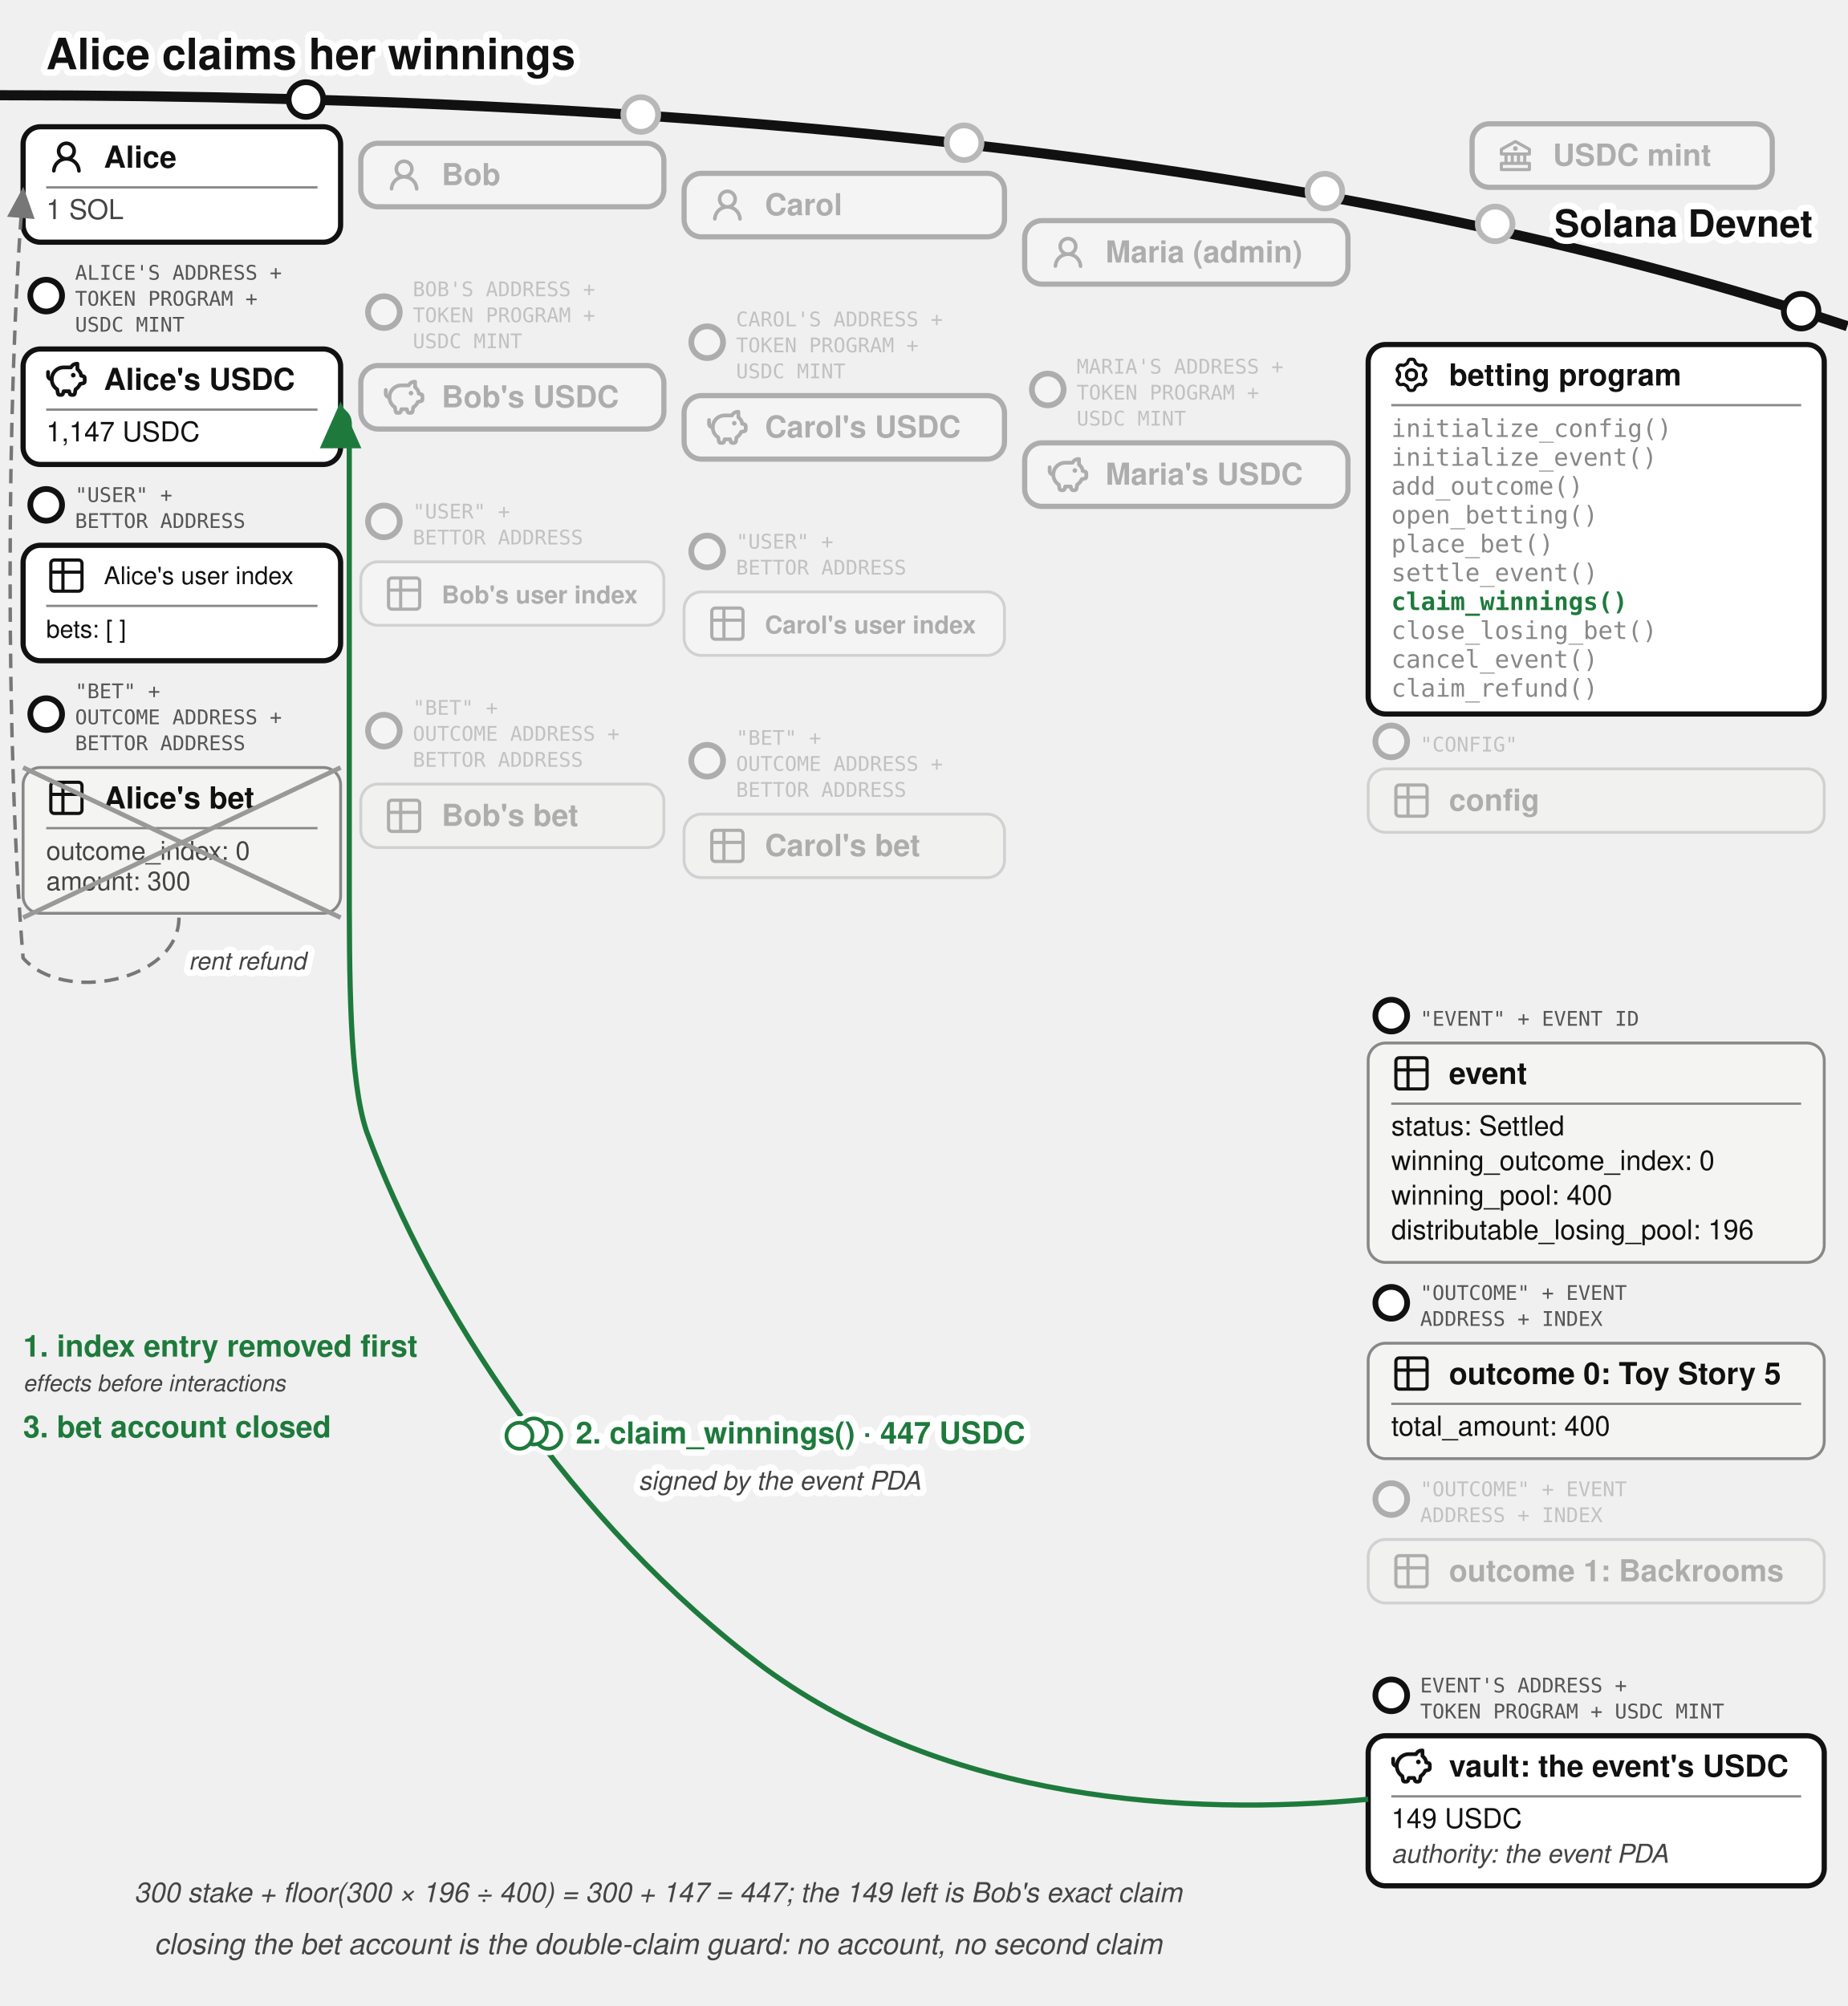
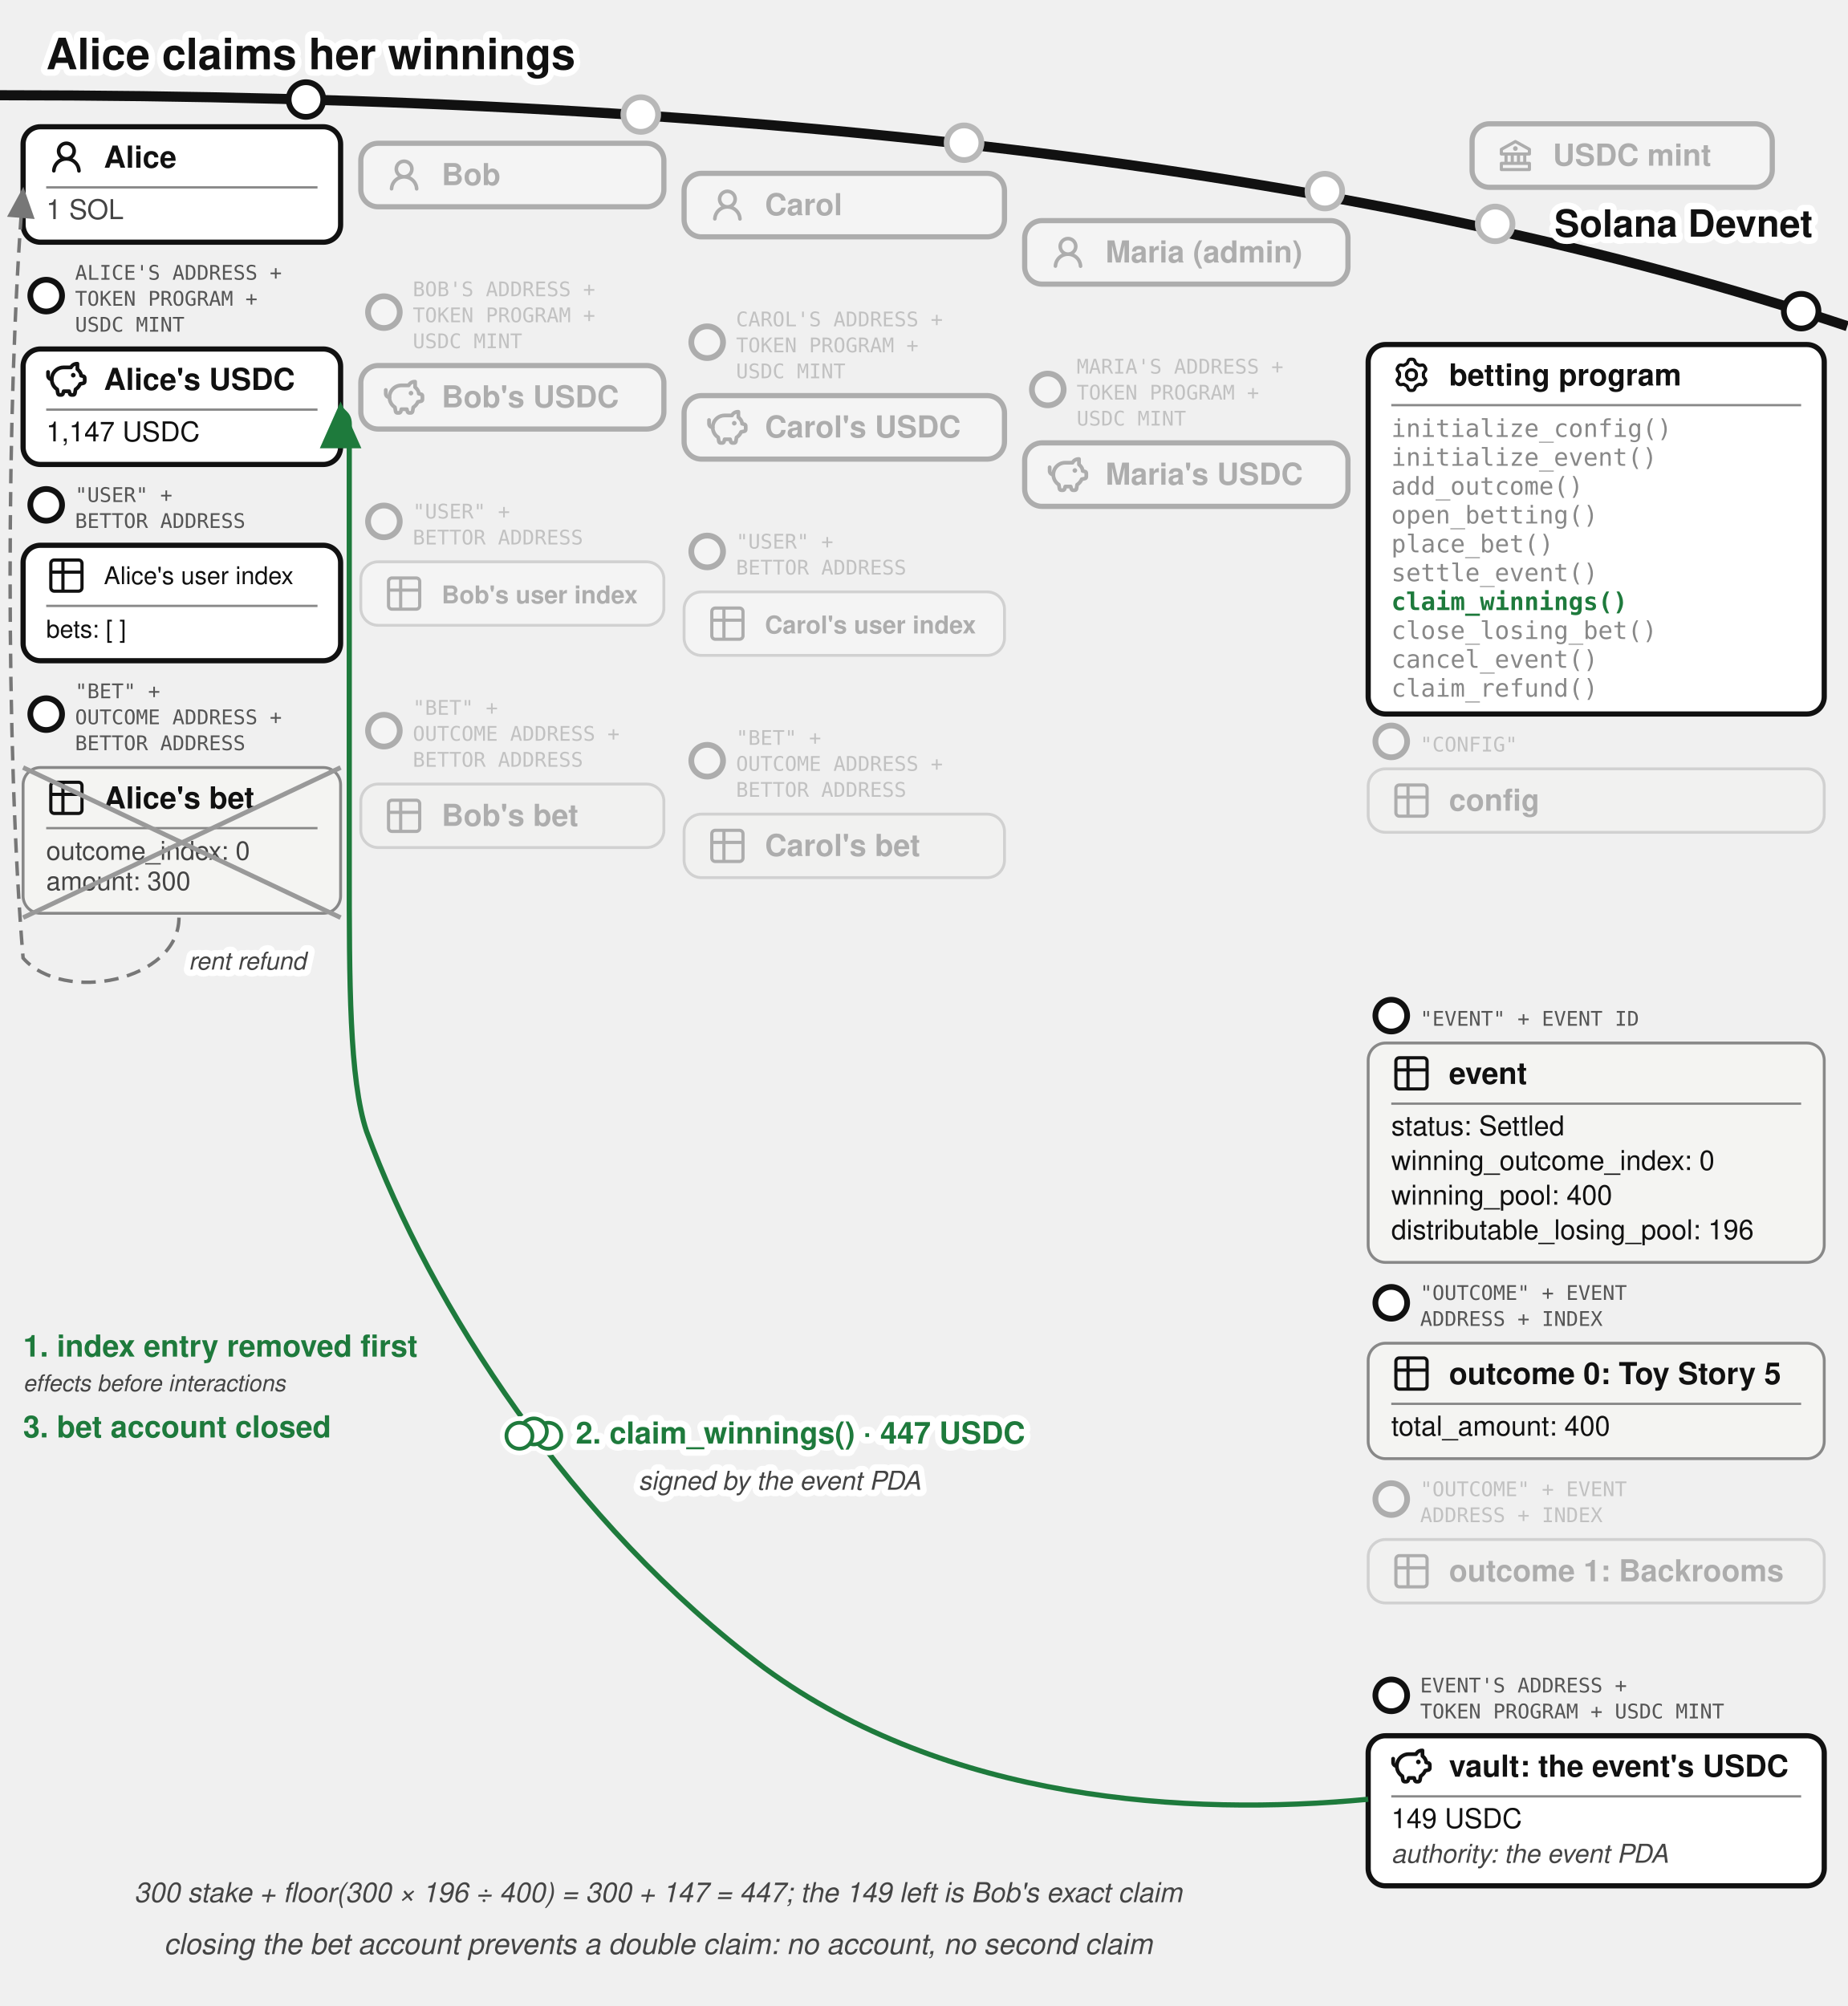
<svg xmlns="http://www.w3.org/2000/svg" viewBox="0 0 640 695" font-family="'Denim INK', Helvetica, Arial, sans-serif" fill="#111">
  <text stroke="#fff" stroke-width="4.5" paint-order="stroke" stroke-linejoin="round" x="16" y="24" font-size="15" font-weight="bold">Alice claims her winnings</text>
  <defs>
    <marker id="betting-claim-arr" markerWidth="9" markerHeight="8" refX="8" refY="4" orient="auto">
      <path d="M0,0 L9,4 L0,8 z" fill="#1e7a3c" />
    </marker>
    <marker id="betting-claim-arr-g" markerWidth="9" markerHeight="8" refX="8" refY="4" orient="auto">
      <path d="M0,0 L9,4 L0,8 z" fill="#777" />
    </marker>
  </defs>
  <path d="M 0,33 Q 400,33 640,113" fill="none" stroke="#111" stroke-width="3.5" />
  <text stroke="#fff" stroke-width="4.5" paint-order="stroke" stroke-linejoin="round" x="628" y="82" font-size="13" font-weight="bold" fill="#111" text-anchor="end">Solana Devnet</text>
  <circle cx="518" cy="77.573" r="7" fill="#fff" />
  <g opacity="0.3">
    <circle cx="518" cy="77.573" r="6" fill="#fff" stroke="#111" stroke-width="2" />
    <rect x="510" y="42.893" width="104" height="22" rx="6" fill="#fff" stroke="#111" stroke-width="1.8" />
    <g transform="translate(518,46.8932)">
      <g transform="translate(0.52,0.519) scale(0.54)" fill="#111">
        <path d="m21.49 7.13l-9-5a.99.99 0 0 0-.97 0l-9.01 5C2.19 7.31 2 7.64 2 8v3c0 .55.45 1 1 1h2v4H3c-.55 0-1 .45-1 1v4c0 .55.45 1 1 1h18c.55 0 1-.45 1-1v-4c0-.55-.45-1-1-1h-2v-4h2c.55 0 1-.45 1-1V8a1 1 0 0 0-.51-.87M7 12h2v4H7zm6 0v4h-2v-4zm7 6v2H4v-2zm-3-2h-2v-4h2zm3-6H4V8.59l8-4.44l8 4.44z" />
        <path d="M12 6a1.5 1.5 0 1 0 0 3a1.5 1.5 0 1 0 0-3" />
      </g>
    </g>
    <text x="538" y="57.39" font-size="10.5" font-weight="bold">USDC mint</text>
  </g>
  <g>
    <circle cx="106" cy="34.484" r="6" fill="#fff" stroke="#111" stroke-width="2" />
    <rect x="8" y="43.917" width="110" height="40" rx="6" fill="#fff" stroke="#111" stroke-width="1.8" />
    <g transform="translate(16,47.4168)">
      <g transform="translate(0.36,0.767) scale(0.8301)" fill="#111">
        <path d="M10.561 8.073a6 6 0 0 1 3.432 5.142a.75.75 0 1 1-1.498.07a4.5 4.5 0 0 0-8.99 0a.75.75 0 0 1-1.498-.07a6 6 0 0 1 3.431-5.142a3.999 3.999 0 1 1 5.123 0M10.5 5a2.5 2.5 0 1 0-5 0a2.5 2.5 0 0 0 5 0" />
      </g>
    </g>
    <text x="36" y="58.092" font-size="10.5" font-weight="bold">Alice</text>
    <line x1="16" y1="64.917" x2="110" y2="64.917" stroke="#888" stroke-width="0.8" />
    <text x="16" y="75.917" font-size="9.5" fill="#444">1 SOL</text>
  </g>
  <g>
    <circle cx="16" cy="102.417" r="5.5" fill="#fff" stroke="#111" stroke-width="2" />
    <text x="26" y="96.917" font-size="7" font-family="'DejaVu Sans Mono', monospace" fill="#555">ALICE'S ADDRESS +</text>
    <text x="26" y="105.917" font-size="7" font-family="'DejaVu Sans Mono', monospace" fill="#555">TOKEN PROGRAM +</text>
    <text x="26" y="114.917" font-size="7" font-family="'DejaVu Sans Mono', monospace" fill="#555">USDC MINT</text>
    <rect x="8" y="120.917" width="110" height="40" rx="6" fill="#fff" stroke="#111" stroke-width="1.8" />
    <g transform="translate(16,124.417)">
      <g transform="translate(-0.624,-0.624) scale(0.6353)" fill="none" stroke="#111" stroke-linecap="round" stroke-linejoin="round" stroke-width="2.047">
        <path d="M14.5 5.5h-4A6.5 6.5 0 0 0 7 17.478l.288 1.738c.07.423.105.635.202.798a1 1 0 0 0 .49.416c.178.07.392.07.822.07c.397 0 .596 0 .764-.062a1 1 0 0 0 .479-.374c.1-.148.15-.34.246-.727l.209-.837h3l.21.837c.096.386.144.58.245.727a1 1 0 0 0 .479.374c.168.062.367.062.764.062c.43 0 .644 0 .821-.07a1 1 0 0 0 .49-.416c.098-.163.133-.375.203-.798L17 17.478a6.5 6.5 0 0 0 2.502-2.978l.89-.178c.77-.154 1.155-.231 1.381-.508c.227-.276.227-.669.227-1.453v-.3c0-.75 0-1.124-.212-1.396c-.212-.27-.575-.362-1.303-.544L20 10c0-1.5-1.167-2.833-2-3.5v-3h-.264c-1.37 0-2.623.774-3.236 2" />
        <path d="M15.875 9.75h-.125m.25 0a.25.25 0 1 1-.5 0a.25.25 0 0 1 .5 0M2 8v2a2 2 0 0 0 2 2" />
      </g>
    </g>
    <text x="36" y="135.092" font-size="10.5" font-weight="bold">Alice's USDC</text>
    <line x1="16" y1="141.917" x2="110" y2="141.917" stroke="#888" stroke-width="0.8" />
    <text x="16" y="152.917" font-size="9.5">1,147 USDC</text>
  </g>
  <g>
    <circle cx="16" cy="174.917" r="5.5" fill="#fff" stroke="#111" stroke-width="2" />
    <text x="26" y="173.917" font-size="7" font-family="'DejaVu Sans Mono', monospace" fill="#555">"USER" +</text>
    <text x="26" y="182.917" font-size="7" font-family="'DejaVu Sans Mono', monospace" fill="#555">BETTOR ADDRESS</text>
    <rect x="8" y="188.917" width="110" height="40" rx="6" fill="#fff" stroke="#111" stroke-width="1.8" />
    <g transform="translate(16,192.417)">
      <g transform="translate(-0.195,-0.195) scale(0.6)" fill="none" stroke="#111" stroke-linecap="round" stroke-linejoin="round" stroke-width="1.843">
        <path d="M3 5a2 2 0 0 1 2-2h14a2 2 0 0 1 2 2v14a2 2 0 0 1-2 2H5a2 2 0 0 1-2-2zm0 5h18M10 3v18" />
      </g>
    </g>
    <text x="36" y="202.392" font-size="8.5">Alice's user index</text>
    <line x1="16" y1="209.917" x2="110" y2="209.917" stroke="#888" stroke-width="0.8" />
    <text x="16" y="220.917" font-size="8.5">bets: [ ]</text>
  </g>
  <g>
    <circle cx="16" cy="247.417" r="5.5" fill="#fff" stroke="#111" stroke-width="2" />
    <text x="26" y="241.917" font-size="7" font-family="'DejaVu Sans Mono', monospace" fill="#555">"BET" +</text>
    <text x="26" y="250.917" font-size="7" font-family="'DejaVu Sans Mono', monospace" fill="#555">OUTCOME ADDRESS +</text>
    <text x="26" y="259.917" font-size="7" font-family="'DejaVu Sans Mono', monospace" fill="#555">BETTOR ADDRESS</text>
    <rect x="8" y="265.917" width="110" height="50.5" rx="6" fill="#f4f4f2" stroke="#888" />
    <g transform="translate(16,269.417)">
      <g transform="translate(-0.195,-0.195) scale(0.6)" fill="none" stroke="#111" stroke-linecap="round" stroke-linejoin="round" stroke-width="1.843">
        <path d="M3 5a2 2 0 0 1 2-2h14a2 2 0 0 1 2 2v14a2 2 0 0 1-2 2H5a2 2 0 0 1-2-2zm0 5h18M10 3v18" />
      </g>
    </g>
    <text x="36" y="280.092" font-size="10.5" font-weight="bold">Alice's bet</text>
    <line x1="16" y1="286.917" x2="110" y2="286.917" stroke="#888" stroke-width="0.8" />
    <text x="16" y="297.917" font-size="9" fill="#444">outcome_index: 0</text>
    <text x="16" y="308.417" font-size="9" fill="#444">amount: 300</text>
    <line x1="8" y1="265.917" x2="118" y2="317.917" stroke="#999" stroke-width="1.6" />
    <line x1="118" y1="265.917" x2="8" y2="317.917" stroke="#999" stroke-width="1.6" />
  </g>
  <circle cx="222" cy="39.684" r="7" fill="#fff" />
  <g opacity="0.3">
    <circle cx="222" cy="39.684" r="6" fill="#fff" stroke="#111" stroke-width="2" />
    <rect x="125" y="49.644" width="105" height="22" rx="6" fill="#fff" stroke="#111" stroke-width="1.8" />
    <g transform="translate(133,53.6439)">
      <g transform="translate(0.36,0.767) scale(0.8301)" fill="#111">
        <path d="M10.561 8.073a6 6 0 0 1 3.432 5.142a.75.75 0 1 1-1.498.07a4.5 4.5 0 0 0-8.99 0a.75.75 0 0 1-1.498-.07a6 6 0 0 1 3.431-5.142a3.999 3.999 0 1 1 5.123 0M10.5 5a2.5 2.5 0 1 0-5 0a2.5 2.5 0 0 0 5 0" />
      </g>
    </g>
    <text x="153" y="64.14" font-size="10.5" font-weight="bold">Bob</text>
  </g>
  <g opacity="0.3">
    <circle cx="133" cy="108.144" r="5.5" fill="#fff" stroke="#111" stroke-width="2" />
    <text x="143" y="102.644" font-size="7" font-family="'DejaVu Sans Mono', monospace" fill="#555">BOB'S ADDRESS +</text>
    <text x="143" y="111.644" font-size="7" font-family="'DejaVu Sans Mono', monospace" fill="#555">TOKEN PROGRAM +</text>
    <text x="143" y="120.644" font-size="7" font-family="'DejaVu Sans Mono', monospace" fill="#555">USDC MINT</text>
    <rect x="125" y="126.644" width="105" height="22" rx="6" fill="#fff" stroke="#111" stroke-width="1.8" />
    <g transform="translate(133,130.644)">
      <g transform="translate(-0.624,-0.624) scale(0.6353)" fill="none" stroke="#111" stroke-linecap="round" stroke-linejoin="round" stroke-width="2.047">
        <path d="M14.5 5.5h-4A6.5 6.5 0 0 0 7 17.478l.288 1.738c.07.423.105.635.202.798a1 1 0 0 0 .49.416c.178.07.392.07.822.07c.397 0 .596 0 .764-.062a1 1 0 0 0 .479-.374c.1-.148.15-.34.246-.727l.209-.837h3l.21.837c.096.386.144.58.245.727a1 1 0 0 0 .479.374c.168.062.367.062.764.062c.43 0 .644 0 .821-.07a1 1 0 0 0 .49-.416c.098-.163.133-.375.203-.798L17 17.478a6.5 6.5 0 0 0 2.502-2.978l.89-.178c.77-.154 1.155-.231 1.381-.508c.227-.276.227-.669.227-1.453v-.3c0-.75 0-1.124-.212-1.396c-.212-.27-.575-.362-1.303-.544L20 10c0-1.5-1.167-2.833-2-3.5v-3h-.264c-1.37 0-2.623.774-3.236 2" />
        <path d="M15.875 9.75h-.125m.25 0a.25.25 0 1 1-.5 0a.25.25 0 0 1 .5 0M2 8v2a2 2 0 0 0 2 2" />
      </g>
    </g>
    <text x="153" y="141.14" font-size="10.5" font-weight="bold">Bob's USDC</text>
  </g>
  <g opacity="0.3">
    <circle cx="133" cy="180.644" r="5.5" fill="#fff" stroke="#111" stroke-width="2" />
    <text x="143" y="179.644" font-size="7" font-family="'DejaVu Sans Mono', monospace" fill="#555">"USER" +</text>
    <text x="143" y="188.644" font-size="7" font-family="'DejaVu Sans Mono', monospace" fill="#555">BETTOR ADDRESS</text>
    <rect x="125" y="194.644" width="105" height="22" rx="6" fill="#fff" stroke="#888" />
    <g transform="translate(133,198.644)">
      <g transform="translate(-0.195,-0.195) scale(0.6)" fill="none" stroke="#111" stroke-linecap="round" stroke-linejoin="round" stroke-width="1.843">
        <path d="M3 5a2 2 0 0 1 2-2h14a2 2 0 0 1 2 2v14a2 2 0 0 1-2 2H5a2 2 0 0 1-2-2zm0 5h18M10 3v18" />
      </g>
    </g>
    <text x="153" y="209.044" font-size="8.5" font-weight="bold">Bob's user index</text>
  </g>
  <g opacity="0.3">
    <circle cx="133" cy="253.144" r="5.5" fill="#fff" stroke="#111" stroke-width="2" />
    <text x="143" y="247.644" font-size="7" font-family="'DejaVu Sans Mono', monospace" fill="#555">"BET" +</text>
    <text x="143" y="256.644" font-size="7" font-family="'DejaVu Sans Mono', monospace" fill="#555">OUTCOME ADDRESS +</text>
    <text x="143" y="265.644" font-size="7" font-family="'DejaVu Sans Mono', monospace" fill="#555">BETTOR ADDRESS</text>
    <rect x="125" y="271.644" width="105" height="22" rx="6" fill="#f4f4f2" stroke="#888" />
    <g transform="translate(133,275.644)">
      <g transform="translate(-0.195,-0.195) scale(0.6)" fill="none" stroke="#111" stroke-linecap="round" stroke-linejoin="round" stroke-width="1.843">
        <path d="M3 5a2 2 0 0 1 2-2h14a2 2 0 0 1 2 2v14a2 2 0 0 1-2 2H5a2 2 0 0 1-2-2zm0 5h18M10 3v18" />
      </g>
    </g>
    <text x="153" y="286.14" font-size="10.5" font-weight="bold">Bob's bet</text>
  </g>
  <circle cx="334" cy="49.454" r="7" fill="#fff" />
  <g opacity="0.3">
    <circle cx="334" cy="49.454" r="6" fill="#fff" stroke="#111" stroke-width="2" />
    <rect x="237" y="60.062" width="111" height="22" rx="6" fill="#fff" stroke="#111" stroke-width="1.8" />
    <g transform="translate(245,64.0617)">
      <g transform="translate(0.36,0.767) scale(0.8301)" fill="#111">
        <path d="M10.561 8.073a6 6 0 0 1 3.432 5.142a.75.75 0 1 1-1.498.07a4.5 4.5 0 0 0-8.99 0a.75.75 0 0 1-1.498-.07a6 6 0 0 1 3.431-5.142a3.999 3.999 0 1 1 5.123 0M10.5 5a2.5 2.5 0 1 0-5 0a2.5 2.5 0 0 0 5 0" />
      </g>
    </g>
    <text x="265" y="74.56" font-size="10.5" font-weight="bold">Carol</text>
  </g>
  <g opacity="0.3">
    <circle cx="245" cy="118.562" r="5.5" fill="#fff" stroke="#111" stroke-width="2" />
    <text x="255" y="113.062" font-size="7" font-family="'DejaVu Sans Mono', monospace" fill="#555">CAROL'S ADDRESS +</text>
    <text x="255" y="122.062" font-size="7" font-family="'DejaVu Sans Mono', monospace" fill="#555">TOKEN PROGRAM +</text>
    <text x="255" y="131.062" font-size="7" font-family="'DejaVu Sans Mono', monospace" fill="#555">USDC MINT</text>
    <rect x="237" y="137.062" width="111" height="22" rx="6" fill="#fff" stroke="#111" stroke-width="1.8" />
    <g transform="translate(245,141.062)">
      <g transform="translate(-0.624,-0.624) scale(0.6353)" fill="none" stroke="#111" stroke-linecap="round" stroke-linejoin="round" stroke-width="2.047">
        <path d="M14.5 5.5h-4A6.5 6.5 0 0 0 7 17.478l.288 1.738c.07.423.105.635.202.798a1 1 0 0 0 .49.416c.178.07.392.07.822.07c.397 0 .596 0 .764-.062a1 1 0 0 0 .479-.374c.1-.148.15-.34.246-.727l.209-.837h3l.21.837c.096.386.144.58.245.727a1 1 0 0 0 .479.374c.168.062.367.062.764.062c.43 0 .644 0 .821-.07a1 1 0 0 0 .49-.416c.098-.163.133-.375.203-.798L17 17.478a6.5 6.5 0 0 0 2.502-2.978l.89-.178c.77-.154 1.155-.231 1.381-.508c.227-.276.227-.669.227-1.453v-.3c0-.75 0-1.124-.212-1.396c-.212-.27-.575-.362-1.303-.544L20 10c0-1.5-1.167-2.833-2-3.5v-3h-.264c-1.37 0-2.623.774-3.236 2" />
        <path d="M15.875 9.75h-.125m.25 0a.25.25 0 1 1-.5 0a.25.25 0 0 1 .5 0M2 8v2a2 2 0 0 0 2 2" />
      </g>
    </g>
    <text x="265" y="151.56" font-size="10.5" font-weight="bold">Carol's USDC</text>
  </g>
  <g opacity="0.3">
    <circle cx="245" cy="191.062" r="5.5" fill="#fff" stroke="#111" stroke-width="2" />
    <text x="255" y="190.062" font-size="7" font-family="'DejaVu Sans Mono', monospace" fill="#555">"USER" +</text>
    <text x="255" y="199.062" font-size="7" font-family="'DejaVu Sans Mono', monospace" fill="#555">BETTOR ADDRESS</text>
    <rect x="237" y="205.062" width="111" height="22" rx="6" fill="#fff" stroke="#888" />
    <g transform="translate(245,209.062)">
      <g transform="translate(-0.195,-0.195) scale(0.6)" fill="none" stroke="#111" stroke-linecap="round" stroke-linejoin="round" stroke-width="1.843">
        <path d="M3 5a2 2 0 0 1 2-2h14a2 2 0 0 1 2 2v14a2 2 0 0 1-2 2H5a2 2 0 0 1-2-2zm0 5h18M10 3v18" />
      </g>
    </g>
    <text x="265" y="219.462" font-size="8.5" font-weight="bold">Carol's user index</text>
  </g>
  <g opacity="0.3">
    <circle cx="245" cy="263.562" r="5.5" fill="#fff" stroke="#111" stroke-width="2" />
    <text x="255" y="258.062" font-size="7" font-family="'DejaVu Sans Mono', monospace" fill="#555">"BET" +</text>
    <text x="255" y="267.062" font-size="7" font-family="'DejaVu Sans Mono', monospace" fill="#555">OUTCOME ADDRESS +</text>
    <text x="255" y="276.062" font-size="7" font-family="'DejaVu Sans Mono', monospace" fill="#555">BETTOR ADDRESS</text>
    <rect x="237" y="282.062" width="111" height="22" rx="6" fill="#f4f4f2" stroke="#888" />
    <g transform="translate(245,286.062)">
      <g transform="translate(-0.195,-0.195) scale(0.6)" fill="none" stroke="#111" stroke-linecap="round" stroke-linejoin="round" stroke-width="1.843">
        <path d="M3 5a2 2 0 0 1 2-2h14a2 2 0 0 1 2 2v14a2 2 0 0 1-2 2H5a2 2 0 0 1-2-2zm0 5h18M10 3v18" />
      </g>
    </g>
    <text x="265" y="296.56" font-size="10.5" font-weight="bold">Carol's bet</text>
  </g>
  <circle cx="459" cy="66.212" r="7" fill="#fff" />
  <g opacity="0.3">
    <circle cx="459" cy="66.212" r="6" fill="#fff" stroke="#111" stroke-width="2" />
    <rect x="355" y="76.436" width="112" height="22" rx="6" fill="#fff" stroke="#111" stroke-width="1.8" />
    <g transform="translate(363,80.4364)">
      <g transform="translate(0.36,0.767) scale(0.8301)" fill="#111">
        <path d="M10.561 8.073a6 6 0 0 1 3.432 5.142a.75.75 0 1 1-1.498.07a4.5 4.5 0 0 0-8.99 0a.75.75 0 0 1-1.498-.07a6 6 0 0 1 3.431-5.142a3.999 3.999 0 1 1 5.123 0M10.5 5a2.5 2.5 0 1 0-5 0a2.5 2.5 0 0 0 5 0" />
      </g>
    </g>
    <text x="383" y="90.94" font-size="10.5" font-weight="bold">Maria (admin)</text>
  </g>
  <g opacity="0.3">
    <circle cx="363" cy="134.936" r="5.5" fill="#fff" stroke="#111" stroke-width="2" />
    <text x="373" y="129.436" font-size="7" font-family="'DejaVu Sans Mono', monospace" fill="#555">MARIA'S ADDRESS +</text>
    <text x="373" y="138.436" font-size="7" font-family="'DejaVu Sans Mono', monospace" fill="#555">TOKEN PROGRAM +</text>
    <text x="373" y="147.436" font-size="7" font-family="'DejaVu Sans Mono', monospace" fill="#555">USDC MINT</text>
    <rect x="355" y="153.436" width="112" height="22" rx="6" fill="#fff" stroke="#111" stroke-width="1.8" />
    <g transform="translate(363,157.436)">
      <g transform="translate(-0.624,-0.624) scale(0.6353)" fill="none" stroke="#111" stroke-linecap="round" stroke-linejoin="round" stroke-width="2.047">
        <path d="M14.5 5.5h-4A6.5 6.5 0 0 0 7 17.478l.288 1.738c.07.423.105.635.202.798a1 1 0 0 0 .49.416c.178.07.392.07.822.07c.397 0 .596 0 .764-.062a1 1 0 0 0 .479-.374c.1-.148.15-.34.246-.727l.209-.837h3l.21.837c.096.386.144.58.245.727a1 1 0 0 0 .479.374c.168.062.367.062.764.062c.43 0 .644 0 .821-.07a1 1 0 0 0 .49-.416c.098-.163.133-.375.203-.798L17 17.478a6.5 6.5 0 0 0 2.502-2.978l.89-.178c.77-.154 1.155-.231 1.381-.508c.227-.276.227-.669.227-1.453v-.3c0-.75 0-1.124-.212-1.396c-.212-.27-.575-.362-1.303-.544L20 10c0-1.5-1.167-2.833-2-3.5v-3h-.264c-1.37 0-2.623.774-3.236 2" />
        <path d="M15.875 9.75h-.125m.25 0a.25.25 0 1 1-.5 0a.25.25 0 0 1 .5 0M2 8v2a2 2 0 0 0 2 2" />
      </g>
    </g>
    <text x="383" y="167.94" font-size="10.5" font-weight="bold">Maria's USDC</text>
  </g>
  <g>
    <circle cx="624" cy="107.812" r="6" fill="#fff" stroke="#111" stroke-width="2" />
    <rect x="474" y="119.37" width="158" height="128" rx="6" fill="#fff" stroke="#111" stroke-width="1.8" />
    <g transform="translate(482,122.87)">
      <g transform="translate(0.951,0.952) scale(0.864)" fill="none" stroke="#111" stroke-linecap="round" stroke-linejoin="round" stroke-width="1.28">
        <path d="M11.808 7.727c0 .05.017.1.048.14l.667.84a.96.96 0 0 1 .082 1.08l-.392.676a.96.96 0 0 1-.975.47l-1.063-.16a.23.23 0 0 0-.145.027l-1.26.727a.23.23 0 0 0-.096.112l-.392 1a.96.96 0 0 1-.893.611h-.782a.96.96 0 0 1-.893-.61l-.392-1a.23.23 0 0 0-.096-.113L3.967 10.8a.23.23 0 0 0-.145-.028l-1.063.162a.96.96 0 0 1-.976-.47l-.39-.677a.96.96 0 0 1 .08-1.08l.67-.84a.22.22 0 0 0 .05-.14V6.273c0-.05-.018-.1-.05-.14l-.67-.84a.96.96 0 0 1-.08-1.08l.39-.676a.96.96 0 0 1 .976-.47l1.06.16a.23.23 0 0 0 .145-.027l1.262-.73a.23.23 0 0 0 .096-.113l.394-.996A.96.96 0 0 1 6.61.75h.784a.96.96 0 0 1 .893.61l.392.997q.028.075.096.116l1.26.727a.23.23 0 0 0 .145.028l1.062-.162a.96.96 0 0 1 .976.47l.391.677a.96.96 0 0 1-.081 1.08l-.67.84a.22.22 0 0 0-.049.14v1.454Z" />
        <path d="M7 8.996c1.277 0 1.996-.719 1.996-1.996S8.277 5.004 7 5.004S5.004 5.723 5.004 7S5.723 8.996 7 8.996" />
      </g>
    </g>
    <text x="502" y="133.545" font-size="10.5" font-weight="bold">betting program</text>
    <line x1="482" y1="140.37" x2="624" y2="140.37" stroke="#888" stroke-width="0.8" />
    <text x="482" y="151.37" font-size="8.5" font-family="'DejaVu Sans Mono', Menlo, monospace" fill="#888">initialize_config()</text>
    <text x="482" y="161.37" font-size="8.5" font-family="'DejaVu Sans Mono', Menlo, monospace" fill="#888">initialize_event()</text>
    <text x="482" y="171.37" font-size="8.5" font-family="'DejaVu Sans Mono', Menlo, monospace" fill="#888">add_outcome()</text>
    <text x="482" y="181.37" font-size="8.5" font-family="'DejaVu Sans Mono', Menlo, monospace" fill="#888">open_betting()</text>
    <text x="482" y="191.37" font-size="8.5" font-family="'DejaVu Sans Mono', Menlo, monospace" fill="#888">place_bet()</text>
    <text x="482" y="201.37" font-size="8.5" font-family="'DejaVu Sans Mono', Menlo, monospace" fill="#888">settle_event()</text>
    <text x="482" y="211.37" font-size="8.5" font-family="'DejaVu Sans Mono', Menlo, monospace" font-weight="bold" fill="#1e7a3c">claim_winnings()</text>
    <text x="482" y="221.37" font-size="8.5" font-family="'DejaVu Sans Mono', Menlo, monospace" fill="#888">close_losing_bet()</text>
    <text x="482" y="231.37" font-size="8.5" font-family="'DejaVu Sans Mono', Menlo, monospace" fill="#888">cancel_event()</text>
    <text x="482" y="241.37" font-size="8.5" font-family="'DejaVu Sans Mono', Menlo, monospace" fill="#888">claim_refund()</text>
  </g>
  <g opacity="0.3">
    <circle cx="482" cy="256.87" r="5.5" fill="#fff" stroke="#111" stroke-width="2" />
    <text x="492" y="260.37" font-size="7" font-family="'DejaVu Sans Mono', monospace" fill="#555">"CONFIG"</text>
    <rect x="474" y="266.37" width="158" height="22" rx="6" fill="#f4f4f2" stroke="#888" />
    <g transform="translate(482,270.37)">
      <g transform="translate(-0.195,-0.195) scale(0.6)" fill="none" stroke="#111" stroke-linecap="round" stroke-linejoin="round" stroke-width="1.843">
        <path d="M3 5a2 2 0 0 1 2-2h14a2 2 0 0 1 2 2v14a2 2 0 0 1-2 2H5a2 2 0 0 1-2-2zm0 5h18M10 3v18" />
      </g>
    </g>
    <text x="502" y="280.87" font-size="10.5" font-weight="bold">config</text>
  </g>
  <g>
    <circle cx="482" cy="351.87" r="5.5" fill="#fff" stroke="#111" stroke-width="2" />
    <text x="492" y="355.37" font-size="7" font-family="'DejaVu Sans Mono', monospace" fill="#555">"EVENT" + EVENT ID</text>
    <rect x="474" y="361.37" width="158" height="76" rx="6" fill="#f4f4f2" stroke="#888" />
    <g transform="translate(482,364.87)">
      <g transform="translate(-0.195,-0.195) scale(0.6)" fill="none" stroke="#111" stroke-linecap="round" stroke-linejoin="round" stroke-width="1.843">
        <path d="M3 5a2 2 0 0 1 2-2h14a2 2 0 0 1 2 2v14a2 2 0 0 1-2 2H5a2 2 0 0 1-2-2zm0 5h18M10 3v18" />
      </g>
    </g>
    <text x="502" y="375.545" font-size="10.5" font-weight="bold">event</text>
    <line x1="482" y1="382.37" x2="624" y2="382.37" stroke="#888" stroke-width="0.8" />
    <text x="482" y="393.37" font-size="9.5">status: Settled</text>
    <text x="482" y="405.37" font-size="9.5">winning_outcome_index: 0</text>
    <text x="482" y="417.37" font-size="9.5">winning_pool: 400</text>
    <text x="482" y="429.37" font-size="9.5">distributable_losing_pool: 196</text>
  </g>
  <g>
    <circle cx="482" cy="451.37" r="5.5" fill="#fff" stroke="#111" stroke-width="2" />
    <text x="492" y="450.37" font-size="7" font-family="'DejaVu Sans Mono', monospace" fill="#555">"OUTCOME" + EVENT</text>
    <text x="492" y="459.37" font-size="7" font-family="'DejaVu Sans Mono', monospace" fill="#555">ADDRESS + INDEX</text>
    <rect x="474" y="465.37" width="158" height="40" rx="6" fill="#f4f4f2" stroke="#888" />
    <g transform="translate(482,468.87)">
      <g transform="translate(-0.195,-0.195) scale(0.6)" fill="none" stroke="#111" stroke-linecap="round" stroke-linejoin="round" stroke-width="1.843">
        <path d="M3 5a2 2 0 0 1 2-2h14a2 2 0 0 1 2 2v14a2 2 0 0 1-2 2H5a2 2 0 0 1-2-2zm0 5h18M10 3v18" />
      </g>
    </g>
    <text x="502" y="479.545" font-size="10.5" font-weight="bold">outcome 0: Toy Story 5</text>
    <line x1="482" y1="486.37" x2="624" y2="486.37" stroke="#888" stroke-width="0.8" />
    <text x="482" y="497.37" font-size="9.5">total_amount: 400</text>
  </g>
  <g opacity="0.3">
    <circle cx="482" cy="519.37" r="5.5" fill="#fff" stroke="#111" stroke-width="2" />
    <text x="492" y="518.37" font-size="7" font-family="'DejaVu Sans Mono', monospace" fill="#555">"OUTCOME" + EVENT</text>
    <text x="492" y="527.37" font-size="7" font-family="'DejaVu Sans Mono', monospace" fill="#555">ADDRESS + INDEX</text>
    <rect x="474" y="533.37" width="158" height="22" rx="6" fill="#f4f4f2" stroke="#888" />
    <g transform="translate(482,537.37)">
      <g transform="translate(-0.195,-0.195) scale(0.6)" fill="none" stroke="#111" stroke-linecap="round" stroke-linejoin="round" stroke-width="1.843">
        <path d="M3 5a2 2 0 0 1 2-2h14a2 2 0 0 1 2 2v14a2 2 0 0 1-2 2H5a2 2 0 0 1-2-2zm0 5h18M10 3v18" />
      </g>
    </g>
    <text x="502" y="547.87" font-size="10.5" font-weight="bold">outcome 1: Backrooms</text>
  </g>
  <g>
    <circle cx="482" cy="587.37" r="5.5" fill="#fff" stroke="#111" stroke-width="2" />
    <text x="492" y="586.37" font-size="7" font-family="'DejaVu Sans Mono', monospace" fill="#555">EVENT'S ADDRESS +</text>
    <text x="492" y="595.37" font-size="7" font-family="'DejaVu Sans Mono', monospace" fill="#555">TOKEN PROGRAM + USDC MINT</text>
    <rect x="474" y="601.37" width="158" height="52" rx="6" fill="#fff" stroke="#111" stroke-width="1.8" />
    <g transform="translate(482,604.87)">
      <g transform="translate(-0.624,-0.624) scale(0.6353)" fill="none" stroke="#111" stroke-linecap="round" stroke-linejoin="round" stroke-width="2.047">
        <path d="M14.5 5.5h-4A6.5 6.5 0 0 0 7 17.478l.288 1.738c.07.423.105.635.202.798a1 1 0 0 0 .49.416c.178.07.392.07.822.07c.397 0 .596 0 .764-.062a1 1 0 0 0 .479-.374c.1-.148.15-.34.246-.727l.209-.837h3l.21.837c.096.386.144.58.245.727a1 1 0 0 0 .479.374c.168.062.367.062.764.062c.43 0 .644 0 .821-.07a1 1 0 0 0 .49-.416c.098-.163.133-.375.203-.798L17 17.478a6.5 6.5 0 0 0 2.502-2.978l.89-.178c.77-.154 1.155-.231 1.381-.508c.227-.276.227-.669.227-1.453v-.3c0-.75 0-1.124-.212-1.396c-.212-.27-.575-.362-1.303-.544L20 10c0-1.5-1.167-2.833-2-3.5v-3h-.264c-1.37 0-2.623.774-3.236 2" />
        <path d="M15.875 9.75h-.125m.25 0a.25.25 0 1 1-.5 0a.25.25 0 0 1 .5 0M2 8v2a2 2 0 0 0 2 2" />
      </g>
    </g>
    <text x="502" y="615.545" font-size="10.5" font-weight="bold">vault: the event's USDC</text>
    <line x1="482" y1="622.37" x2="624" y2="622.37" stroke="#888" stroke-width="0.8" />
    <text x="482" y="633.37" font-size="9.5">149 USDC</text>
    <text x="482" y="645.37" font-size="9" font-style="italic" fill="#444">authority: the event PDA</text>
  </g>
  <path d="M 474,623.37 C 411,629.37 328,624 265,578 C 198,528 149,452 127,392 C 121,374 121,340 121,300 C 121,240 121,180 121,146.917 C 121,142.917 118,142.846 118,140.917" fill="none" stroke="#1e7a3c" stroke-width="1.8" marker-end="url(#betting-claim-arr)" />
  <text stroke="#fff" stroke-width="4.5" paint-order="stroke" stroke-linejoin="round" x="199.47" y="500.13" font-size="10.5" font-weight="bold" fill="#1e7a3c">2. claim_winnings() · 447 USDC</text>
  <text stroke="#fff" stroke-width="4.5" paint-order="stroke" stroke-linejoin="round" x="270.06" y="516.13" font-size="9" font-style="italic" fill="#444" text-anchor="middle">signed by the event PDA</text>
  <path d="M 62,317.917 C 62,339.917 22,347.917 8,331.917 C 2,260 2,140 8,65.917" fill="none" stroke="#777" stroke-width="1.2" stroke-dasharray="5 3" marker-end="url(#betting-claim-arr-g)" />
  <text stroke="#fff" stroke-width="4.5" paint-order="stroke" stroke-linejoin="round" x="106" y="335.917" font-size="8.5" font-style="italic" fill="#444" text-anchor="end">rent refund</text>
  <text x="8" y="470" font-size="10.5" font-weight="bold" fill="#1e7a3c">1. index entry removed first</text>
  <text x="8" y="482" font-size="8" fill="#444" font-style="italic">effects before interactions</text>
  <text x="8" y="498" font-size="10.5" font-weight="bold" fill="#1e7a3c">3. bet account closed</text>
  <text x="228" y="659" font-size="9.5" fill="#444" font-style="italic" text-anchor="middle">300 stake + floor(300 × 196 ÷ 400) = 300 + 147 = 447; the 149 left is Bob's exact claim</text>
-   <text x="228" y="677" font-size="10" fill="#444" font-style="italic" text-anchor="middle">closing the bet account is the double-claim guard: no account, no second claim</text>
+   <text x="228" y="677" font-size="10" fill="#444" font-style="italic" text-anchor="middle">closing the bet account prevents a double claim: no account, no second claim</text>
  <g class="coin" transform="translate(184.96,495.93)" fill="#fff">
    <g stroke="#fff" stroke-width="4.5">
      <circle cx="5" cy="1.5" r="4.5" />
      <circle cx="0" cy="0" r="4.5" />
      <circle cx="-5" cy="1.5" r="4.5" />
    </g>
    <g stroke="#1e7a3c" stroke-width="1.3">
      <circle cx="5" cy="1.5" r="4.5" />
      <circle cx="0" cy="0" r="4.5" />
      <circle cx="-5" cy="1.5" r="4.5" />
    </g>
  </g>
</svg>
